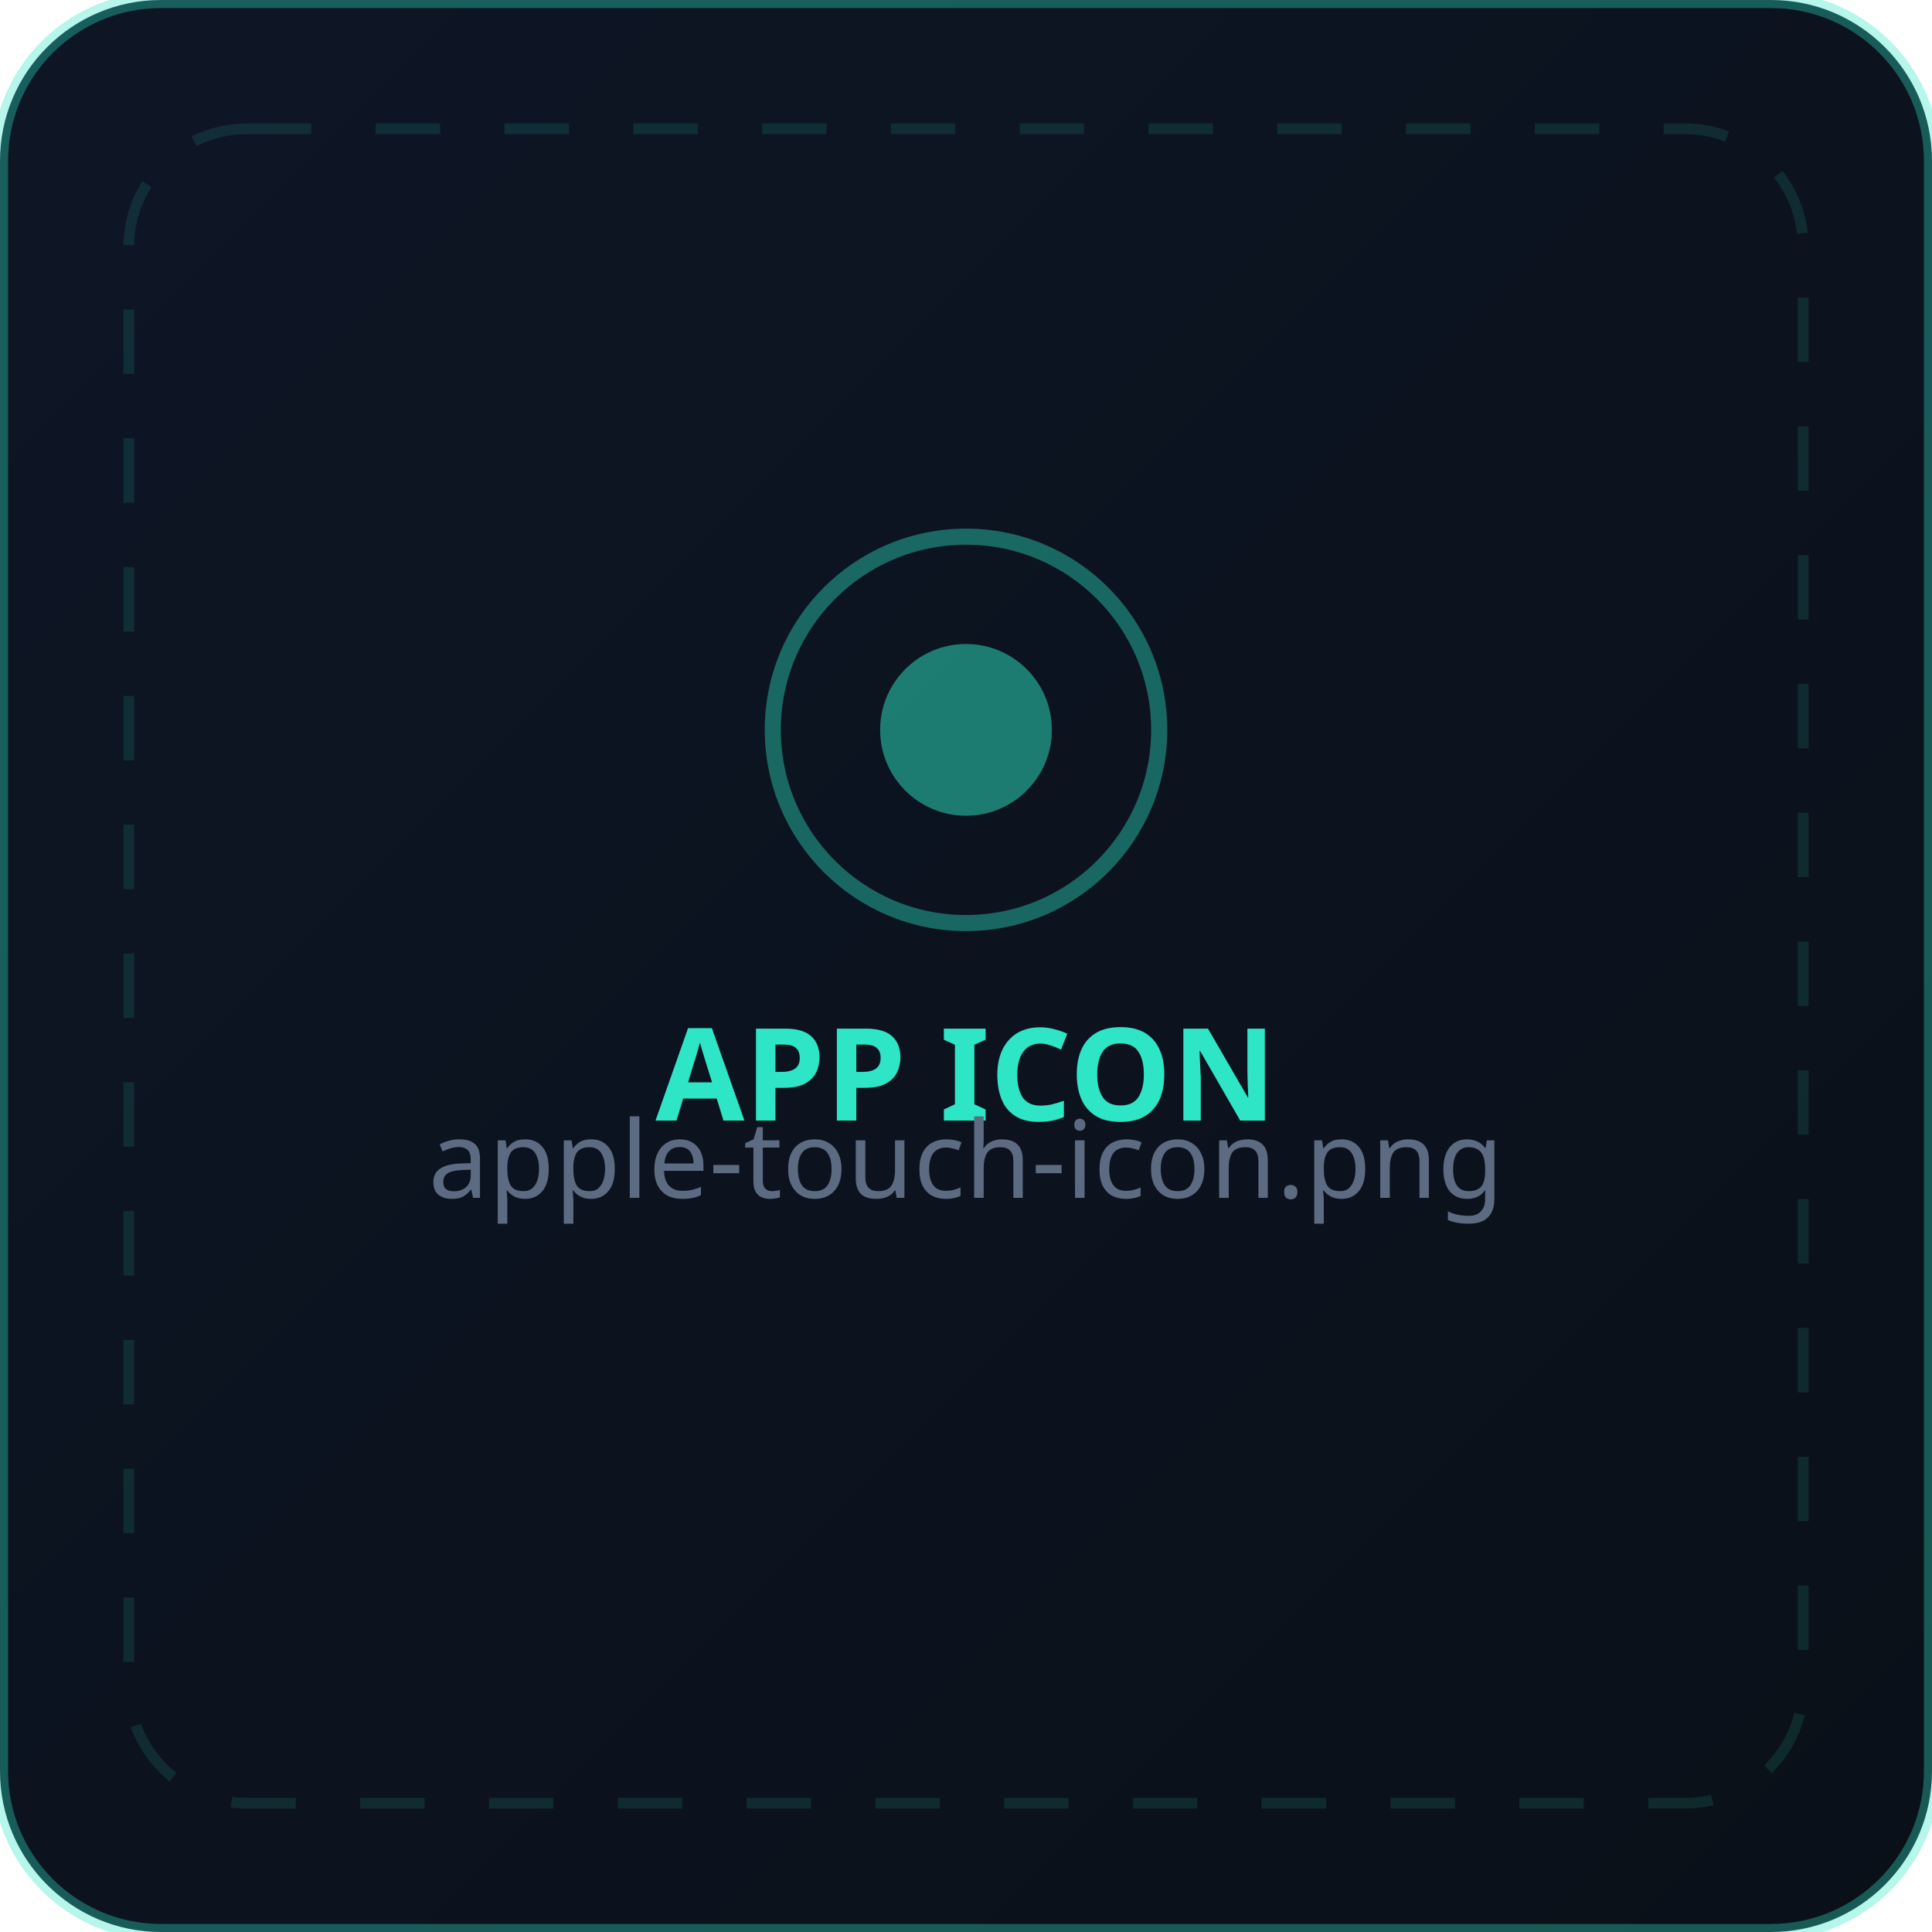
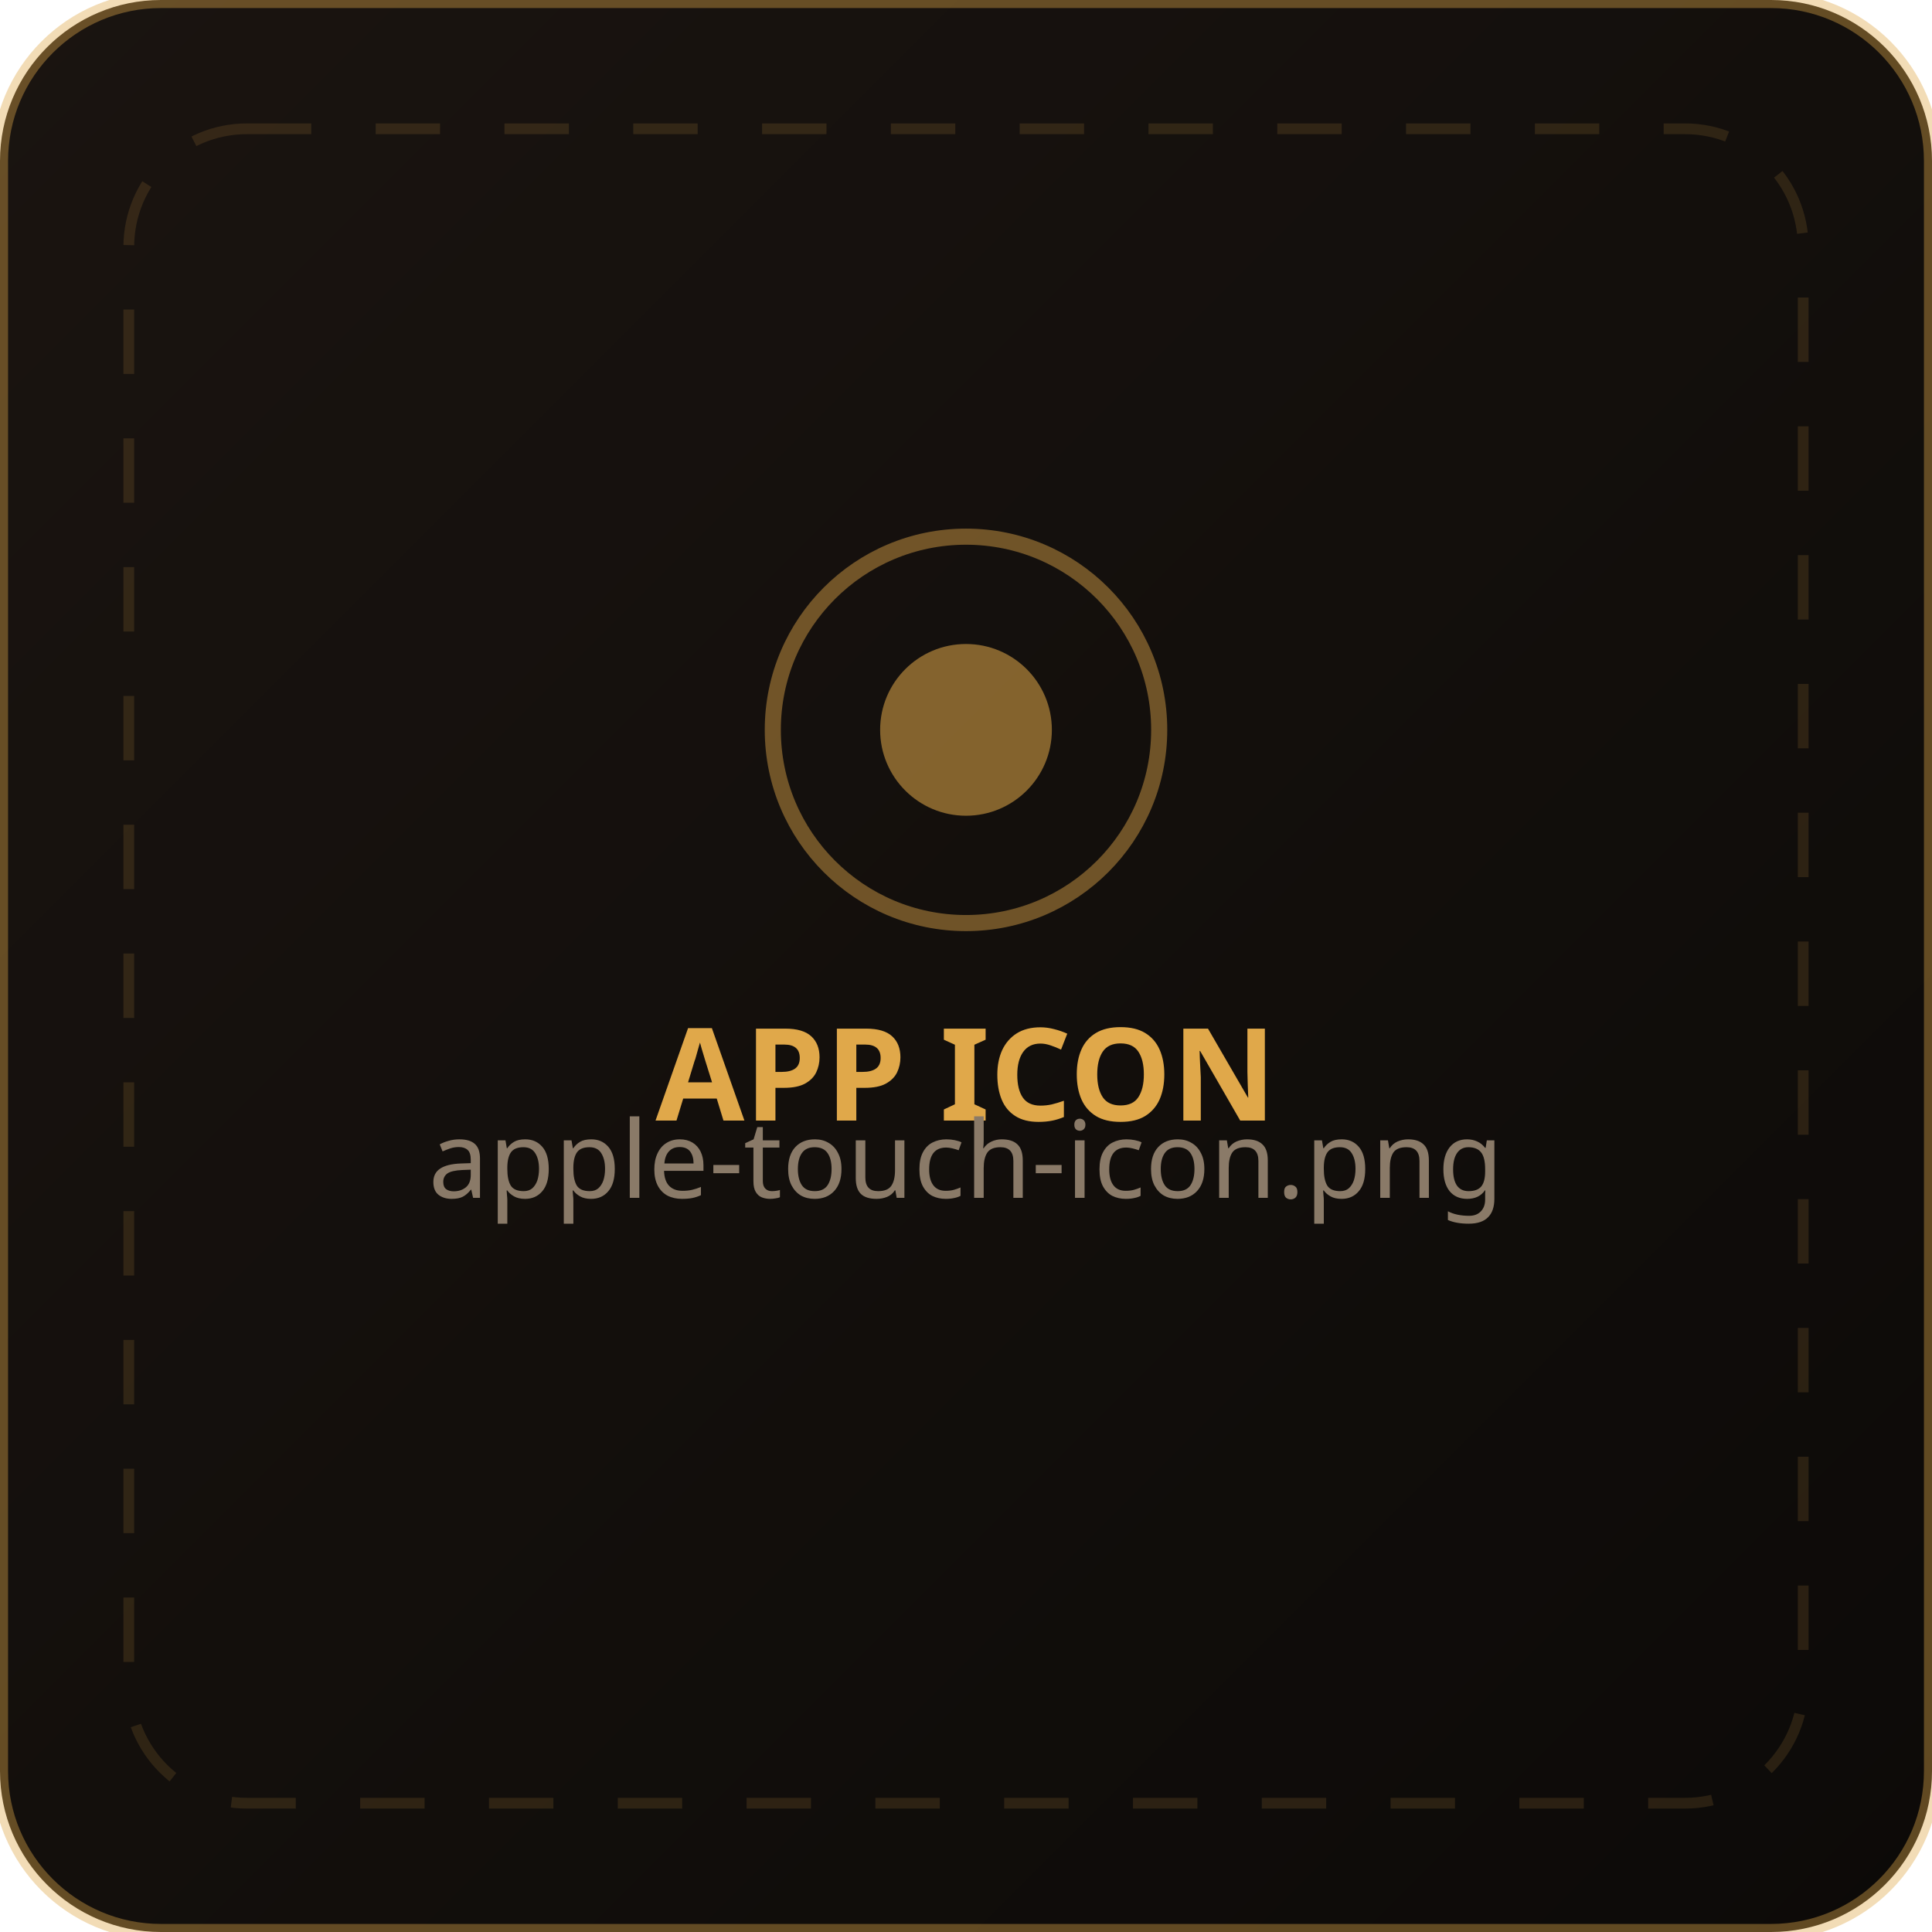
<svg xmlns="http://www.w3.org/2000/svg" width="180" height="180" viewBox="0 0 180 180" role="img" aria-label="APP ICON placeholder">
  <defs>
    <linearGradient id="g" x1="0%" y1="0%" x2="100%" y2="100%">
-       <stop offset="0%" stop-color="#0e1626" />
-       <stop offset="100%" stop-color="#0a1018" />
+       <stop offset="0%" stop-color="#1a1410" />
+       <stop offset="100%" stop-color="#0c0a08" />
    </linearGradient>
  </defs>
-   <rect width="180" height="180" rx="15" fill="url(#g)" stroke="#2ee6c5" stroke-opacity="0.35" stroke-width="1.5" />
-   <rect x="12" y="12" width="156" height="156" rx="11" fill="none" stroke="#2ee6c5" stroke-opacity="0.12" stroke-dasharray="6 6" />
-   <circle cx="90" cy="68" r="18" fill="none" stroke="#2ee6c5" stroke-opacity="0.4" stroke-width="1.5" />
-   <circle cx="90" cy="68" r="8" fill="#2ee6c5" fill-opacity="0.5" />
-   <text x="50%" y="58%" text-anchor="middle" fill="#2ee6c5" font-family="system-ui,sans-serif" font-size="12" font-weight="600">APP ICON</text>
-   <text x="50%" y="62%" text-anchor="middle" fill="#5c6b82" font-family="system-ui,sans-serif" font-size="10" font-weight="500">apple-touch-icon.png</text>
+   <rect width="180" height="180" rx="15" fill="url(#g)" stroke="#e0a84a" stroke-opacity="0.4" stroke-width="1.5" />
+   <rect x="12" y="12" width="156" height="156" rx="11" fill="none" stroke="#e0a84a" stroke-opacity="0.14" stroke-dasharray="6 6" />
+   <circle cx="90" cy="68" r="18" fill="none" stroke="#e0a84a" stroke-opacity="0.45" stroke-width="1.5" />
+   <circle cx="90" cy="68" r="8" fill="#e0a84a" fill-opacity="0.55" />
+   <text x="50%" y="58%" text-anchor="middle" fill="#e0a84a" font-family="system-ui,sans-serif" font-size="12" font-weight="600">APP ICON</text>
+   <text x="50%" y="62%" text-anchor="middle" fill="#8a7a68" font-family="system-ui,sans-serif" font-size="10" font-weight="500">apple-touch-icon.png</text>
</svg>
